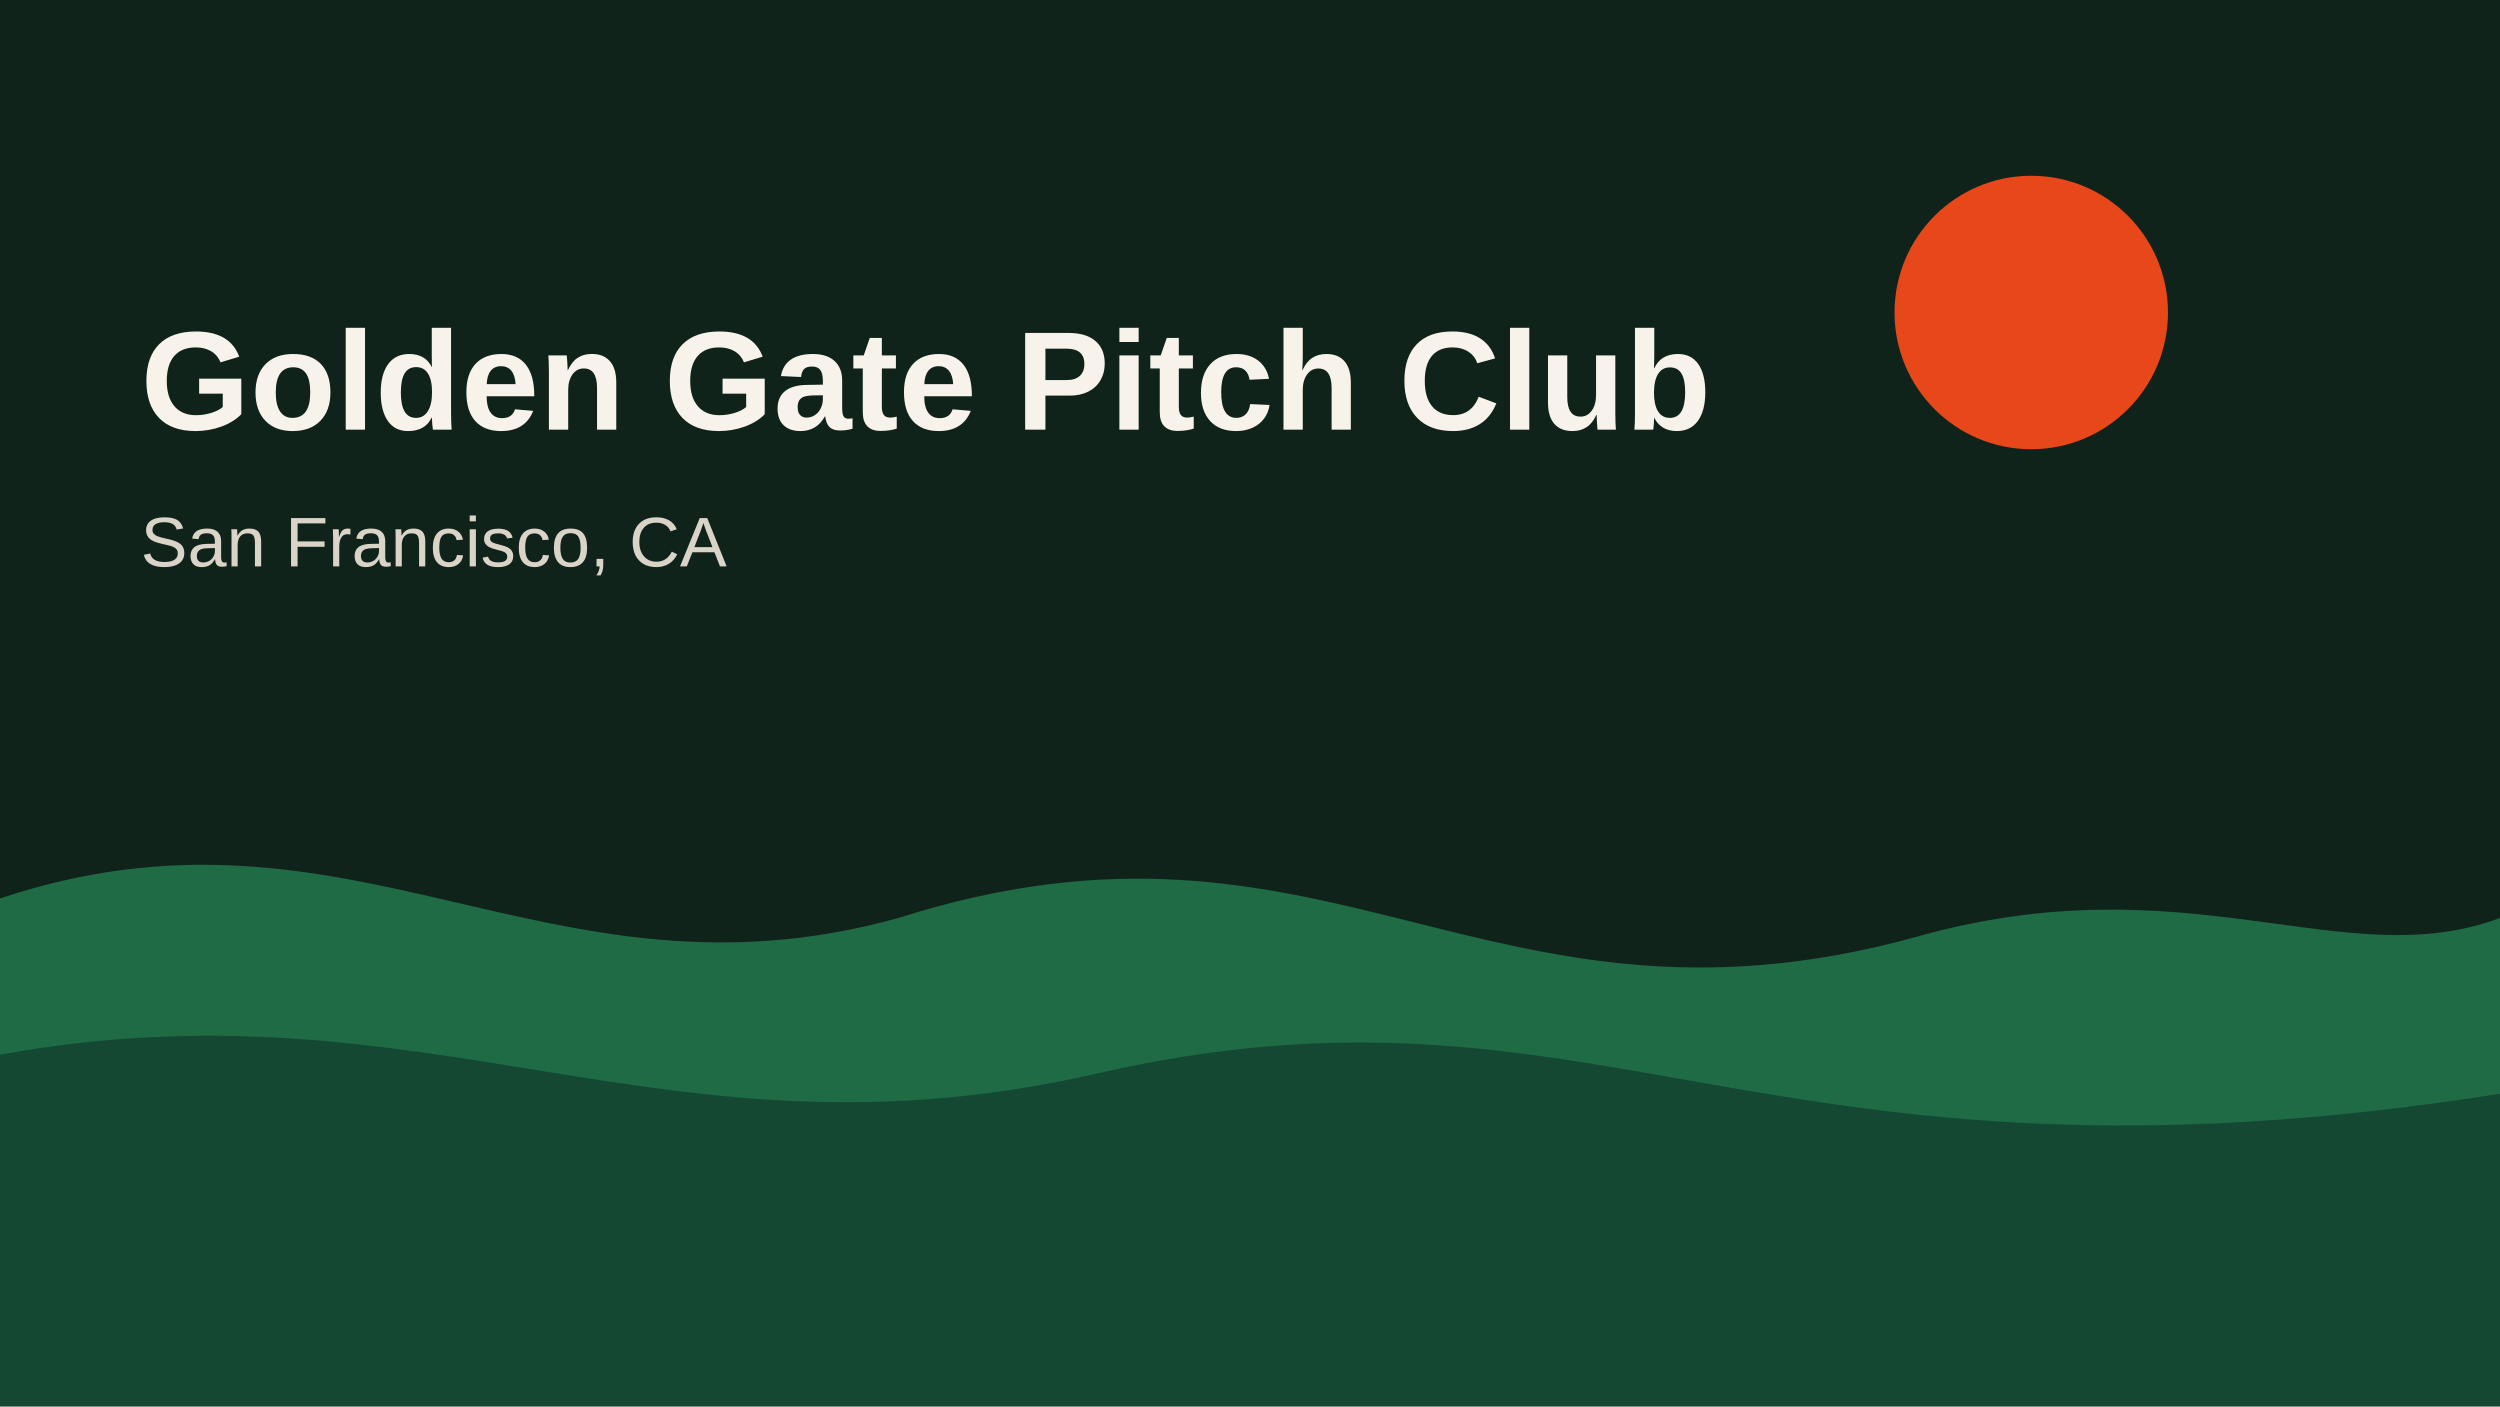
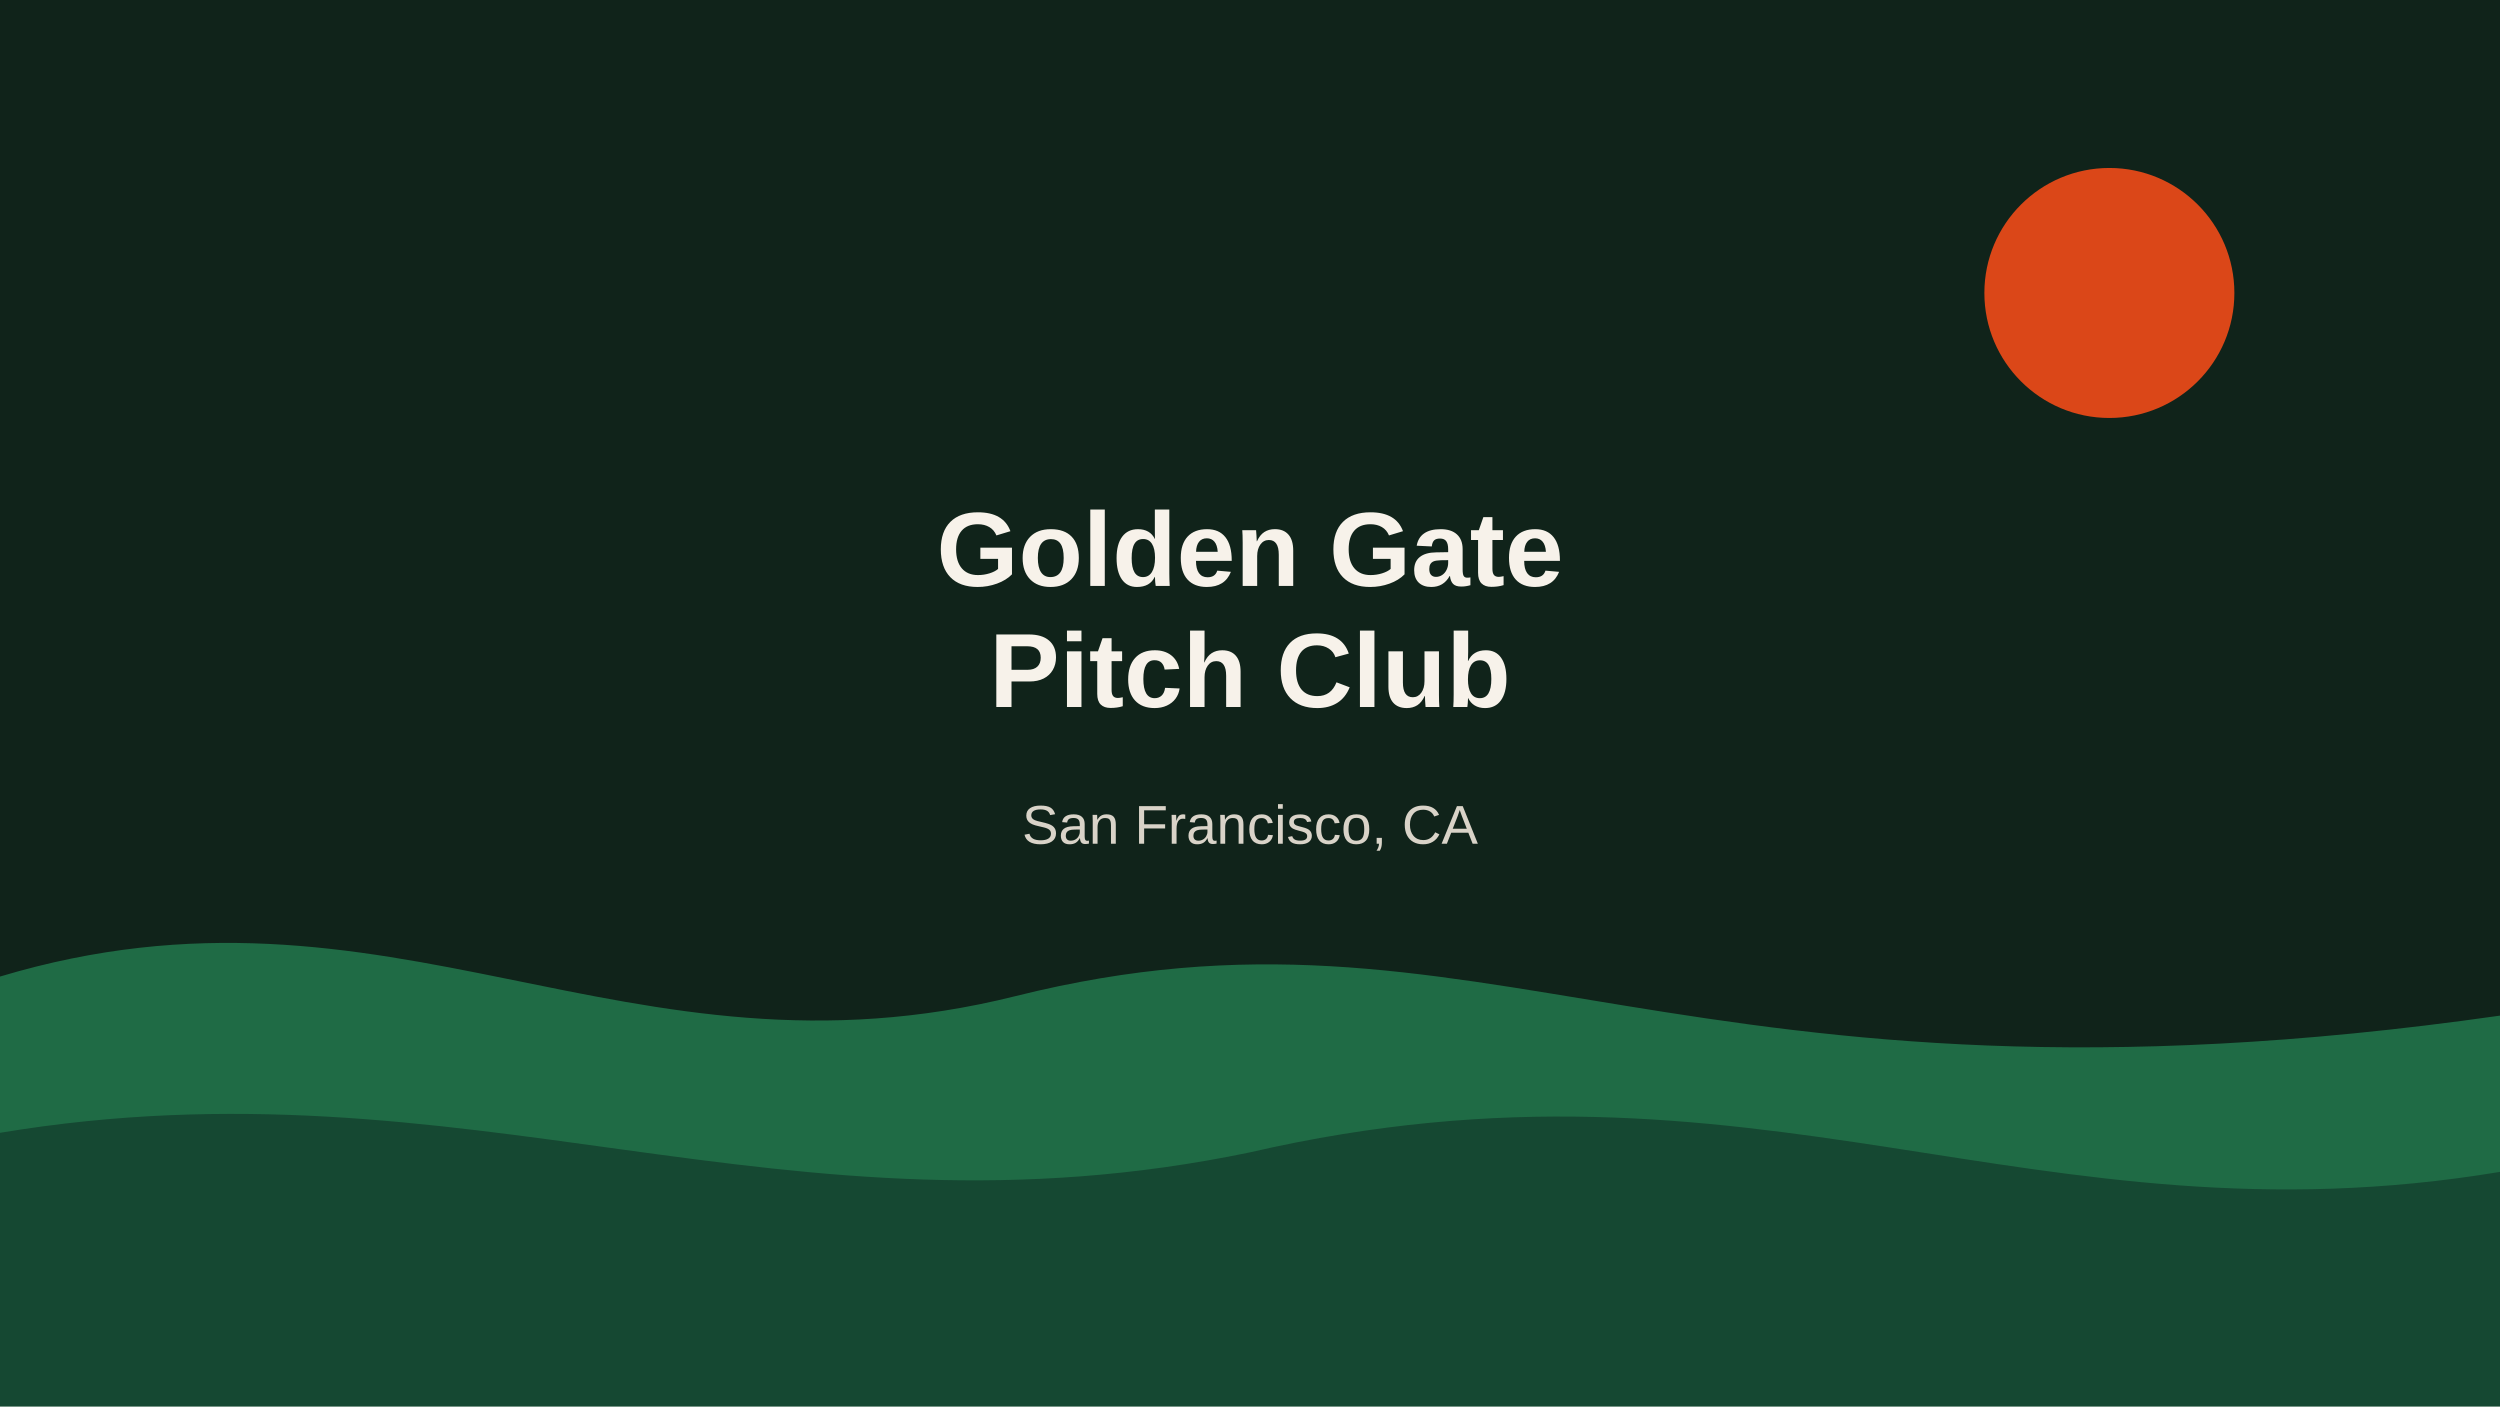
<svg xmlns="http://www.w3.org/2000/svg" viewBox="0 0 1280 720" role="img" aria-label="Golden Gate Pitch Club">
  <rect width="1280" height="720" fill="#10231a" />
-   <path d="M0 460 C180 400 280 520 460 470 C680 400 760 540 980 480 C1120 440 1200 500 1280 470 L1280 720 L0 720 Z" fill="#1f6b45" />
-   <path d="M0 540 C220 500 340 600 560 550 C820 490 900 620 1280 560 L1280 720 L0 720 Z" fill="#154832" />
-   <circle cx="1040" cy="160" r="70" fill="#ff4d18" opacity="0.9" />
-   <text x="72" y="220" font-family="Arial, sans-serif" font-size="72" font-weight="700" fill="#f7f2ea">Golden Gate Pitch Club</text>
-   <text x="72" y="290" font-family="Arial, sans-serif" font-size="36" fill="#d9d3c8">San Francisco, CA</text>
+   <path d="M0 500 C200 440 320 560 520 510 C760 450 860 580 1280 520 L1280 720 L0 720 Z" fill="#1f6b45" />
+   <path d="M0 580 C240 540 400 640 640 590 C900 530 1040 640 1280 600 L1280 720 L0 720 Z" fill="#154832" />
+   <circle cx="1080" cy="150" r="64" fill="#ff4d18" opacity="0.85" />
+   <text x="640" y="300" text-anchor="middle" font-family="Arial, sans-serif" font-size="54" font-weight="700" fill="#f7f2ea">Golden Gate</text>
+   <text x="640" y="362" text-anchor="middle" font-family="Arial, sans-serif" font-size="54" font-weight="700" fill="#f7f2ea">Pitch Club</text>
+   <text x="640" y="432" text-anchor="middle" font-family="Arial, sans-serif" font-size="28" fill="#d9d3c8">San Francisco, CA</text>
</svg>
